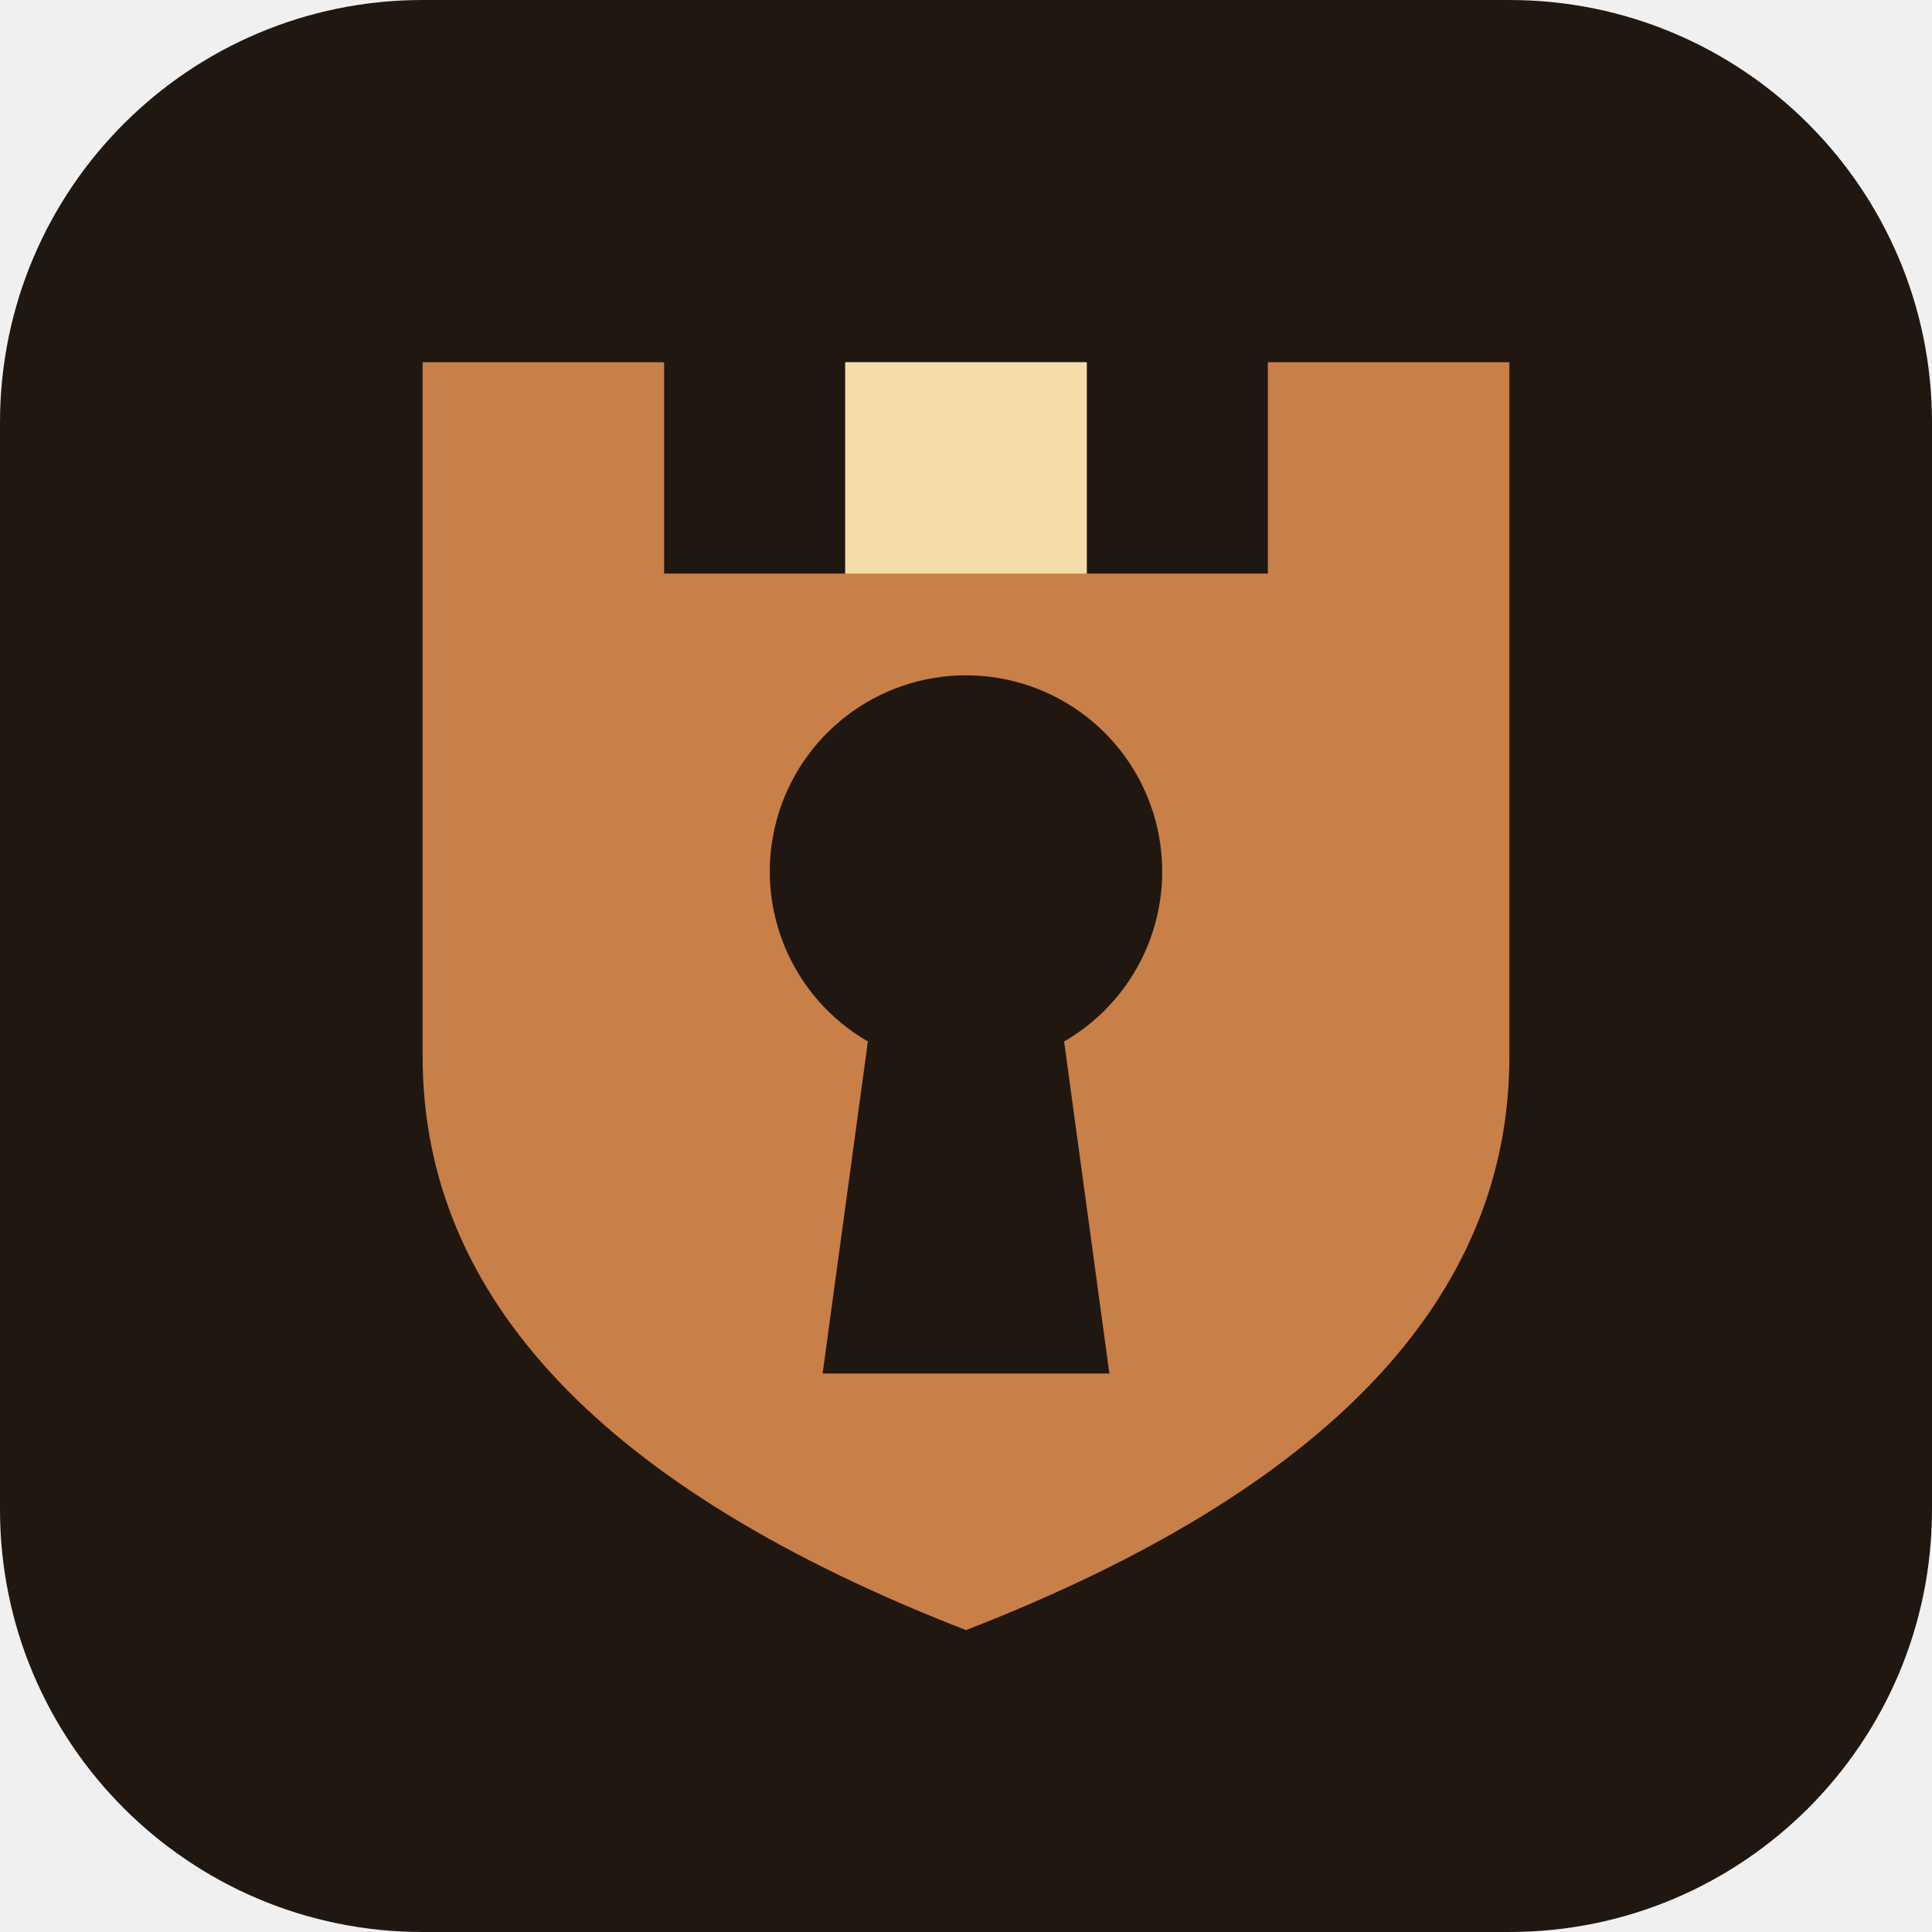
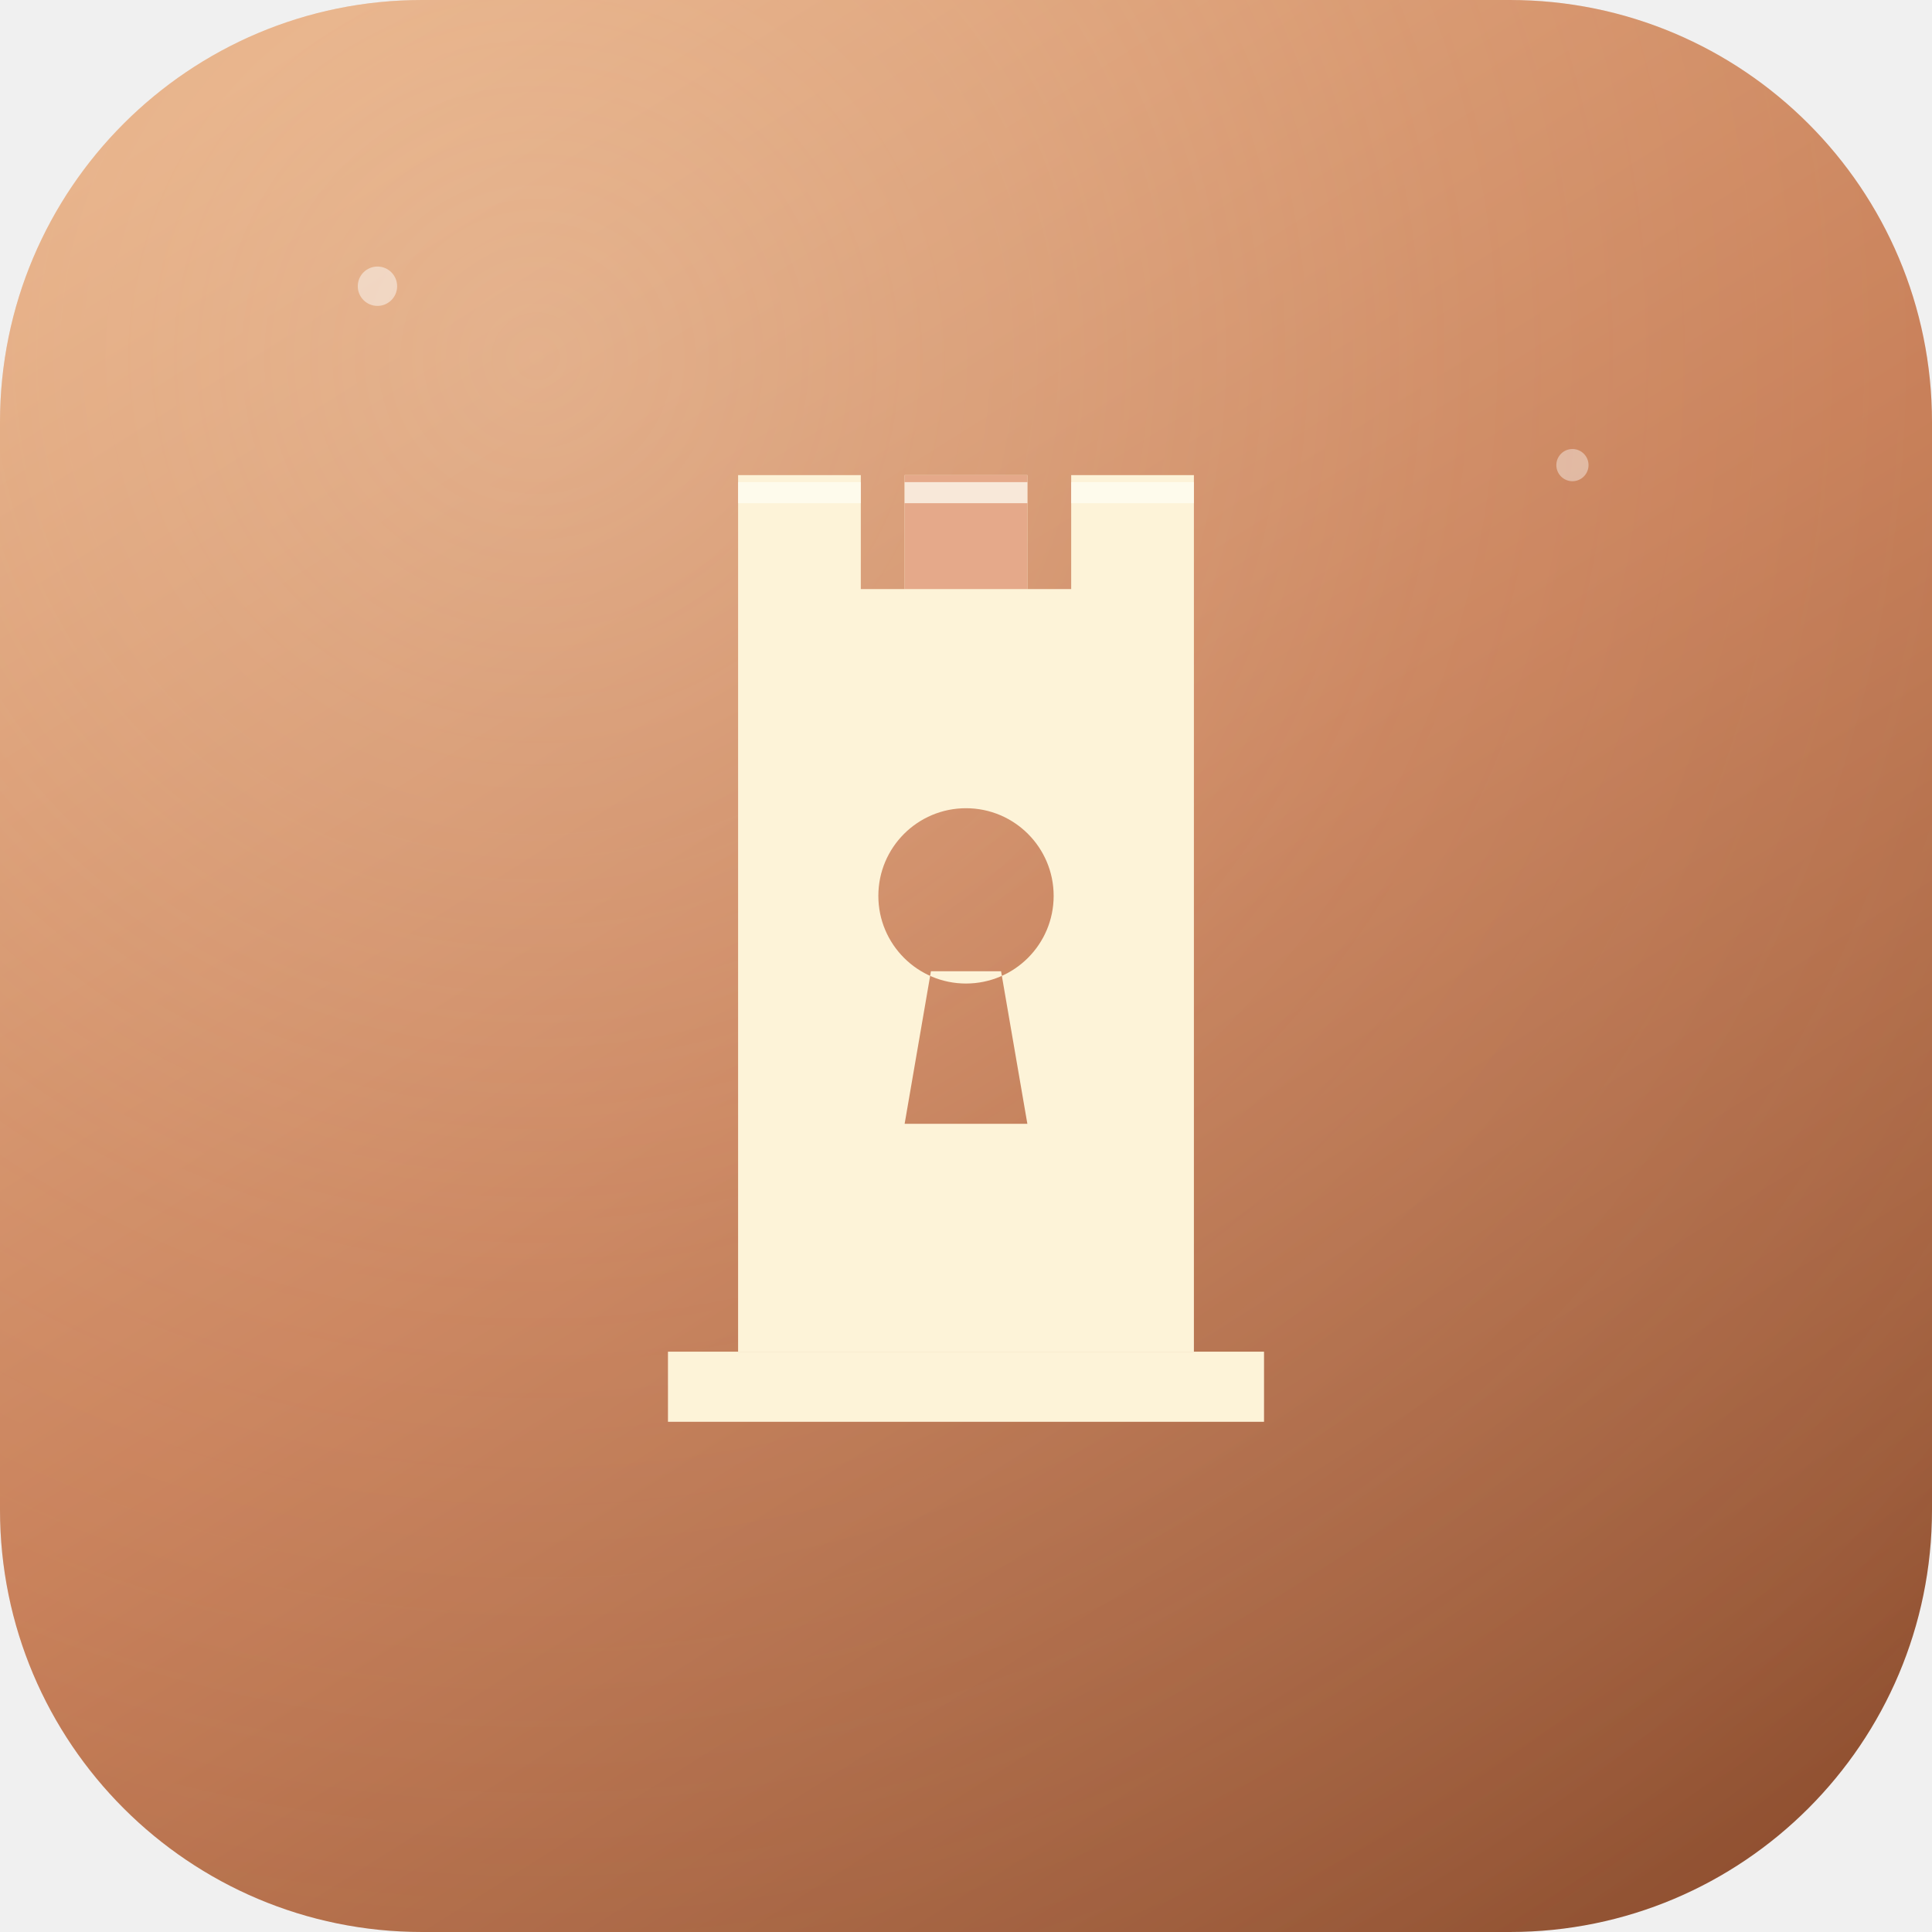
- <svg xmlns="http://www.w3.org/2000/svg" viewBox="0 0 256 256">
-   <rect width="256" height="256" rx="56" fill="#211711" />
-   <path fill="#C97F48" fill-rule="evenodd" d="M56 48 H88 V76 H112 V48 H144 V76 H168 V48 H200 V140 Q200 188 128 216 Q56 188 56 140 Z M115 138 A26 26 0 1 1 141 138 L147 182 L109 182 Z" />
-   <rect x="112" y="48" width="32" height="28" fill="#F3DCA8" />
+ <svg xmlns="http://www.w3.org/2000/svg" viewBox="0 0 108 108">
+   <defs>
+     <linearGradient id="sky" gradientUnits="userSpaceOnUse" x1="20" y1="0" x2="88" y2="108">
+       <stop offset="0" stop-color="#E2A275" />
+       <stop offset=".5" stop-color="#C4764E" />
+       <stop offset="1" stop-color="#8F4E2E" />
+     </linearGradient>
+     <radialGradient id="dawn" gradientUnits="userSpaceOnUse" cx="30" cy="20" r="115">
+       <stop offset="0" stop-color="#FFF6E0" stop-opacity=".30" />
+       <stop offset=".45" stop-color="#FFF6E0" stop-opacity=".14" />
+       <stop offset=".85" stop-color="#FFF6E0" stop-opacity=".05" />
+       <stop offset="1" stop-color="#FFF6E0" stop-opacity="0" />
+     </radialGradient>
+     <clipPath id="sq">
+       <rect width="108" height="108" rx="23.6" />
+     </clipPath>
+   </defs>
+   <g clip-path="url(#sq)">
+     <rect width="108" height="108" fill="url(#sky)" />
+     <rect width="108" height="108" fill="url(#dawn)" />
+     <circle cx="21.1" cy="16" r="1.1" fill="#FFFFFF" fill-opacity=".48" />
+     <circle cx="87.9" cy="26" r="0.9" fill="#FFFFFF" fill-opacity=".41" />
+     <g transform="translate(54,54) scale(.98) translate(-54,-54)">
+       <path fill="#FDF3D8" fill-rule="evenodd" d="M41,26 L48,26 L48,32.5 L50.5,32.5 L50.5,26 L57.5,26 L57.5,32.5 L60,32.5 L60,26 L67,26 L67,76 L41,76 Z M49,50 a5,5 0 1 0 10,0 a5,5 0 1 0 -10,0 Z M52,54.3 L56,54.3 L57.5,63 L50.5,63 Z" />
+       <path fill="#FDF3D8" d="M37,76 L71,76 L71,80 L37,80 Z" />
+       <path fill="#E5A98A" d="M50.5,26 L57.5,26 L57.5,32.5 L50.5,32.5 Z" />
+       <path fill="none" stroke="#FFFDF2" stroke-opacity=".75" stroke-width="1.2" d="M41,27 L48,27 M50.5,27 L57.5,27 M60,27 L67,27" />
+     </g>
+   </g>
</svg>
